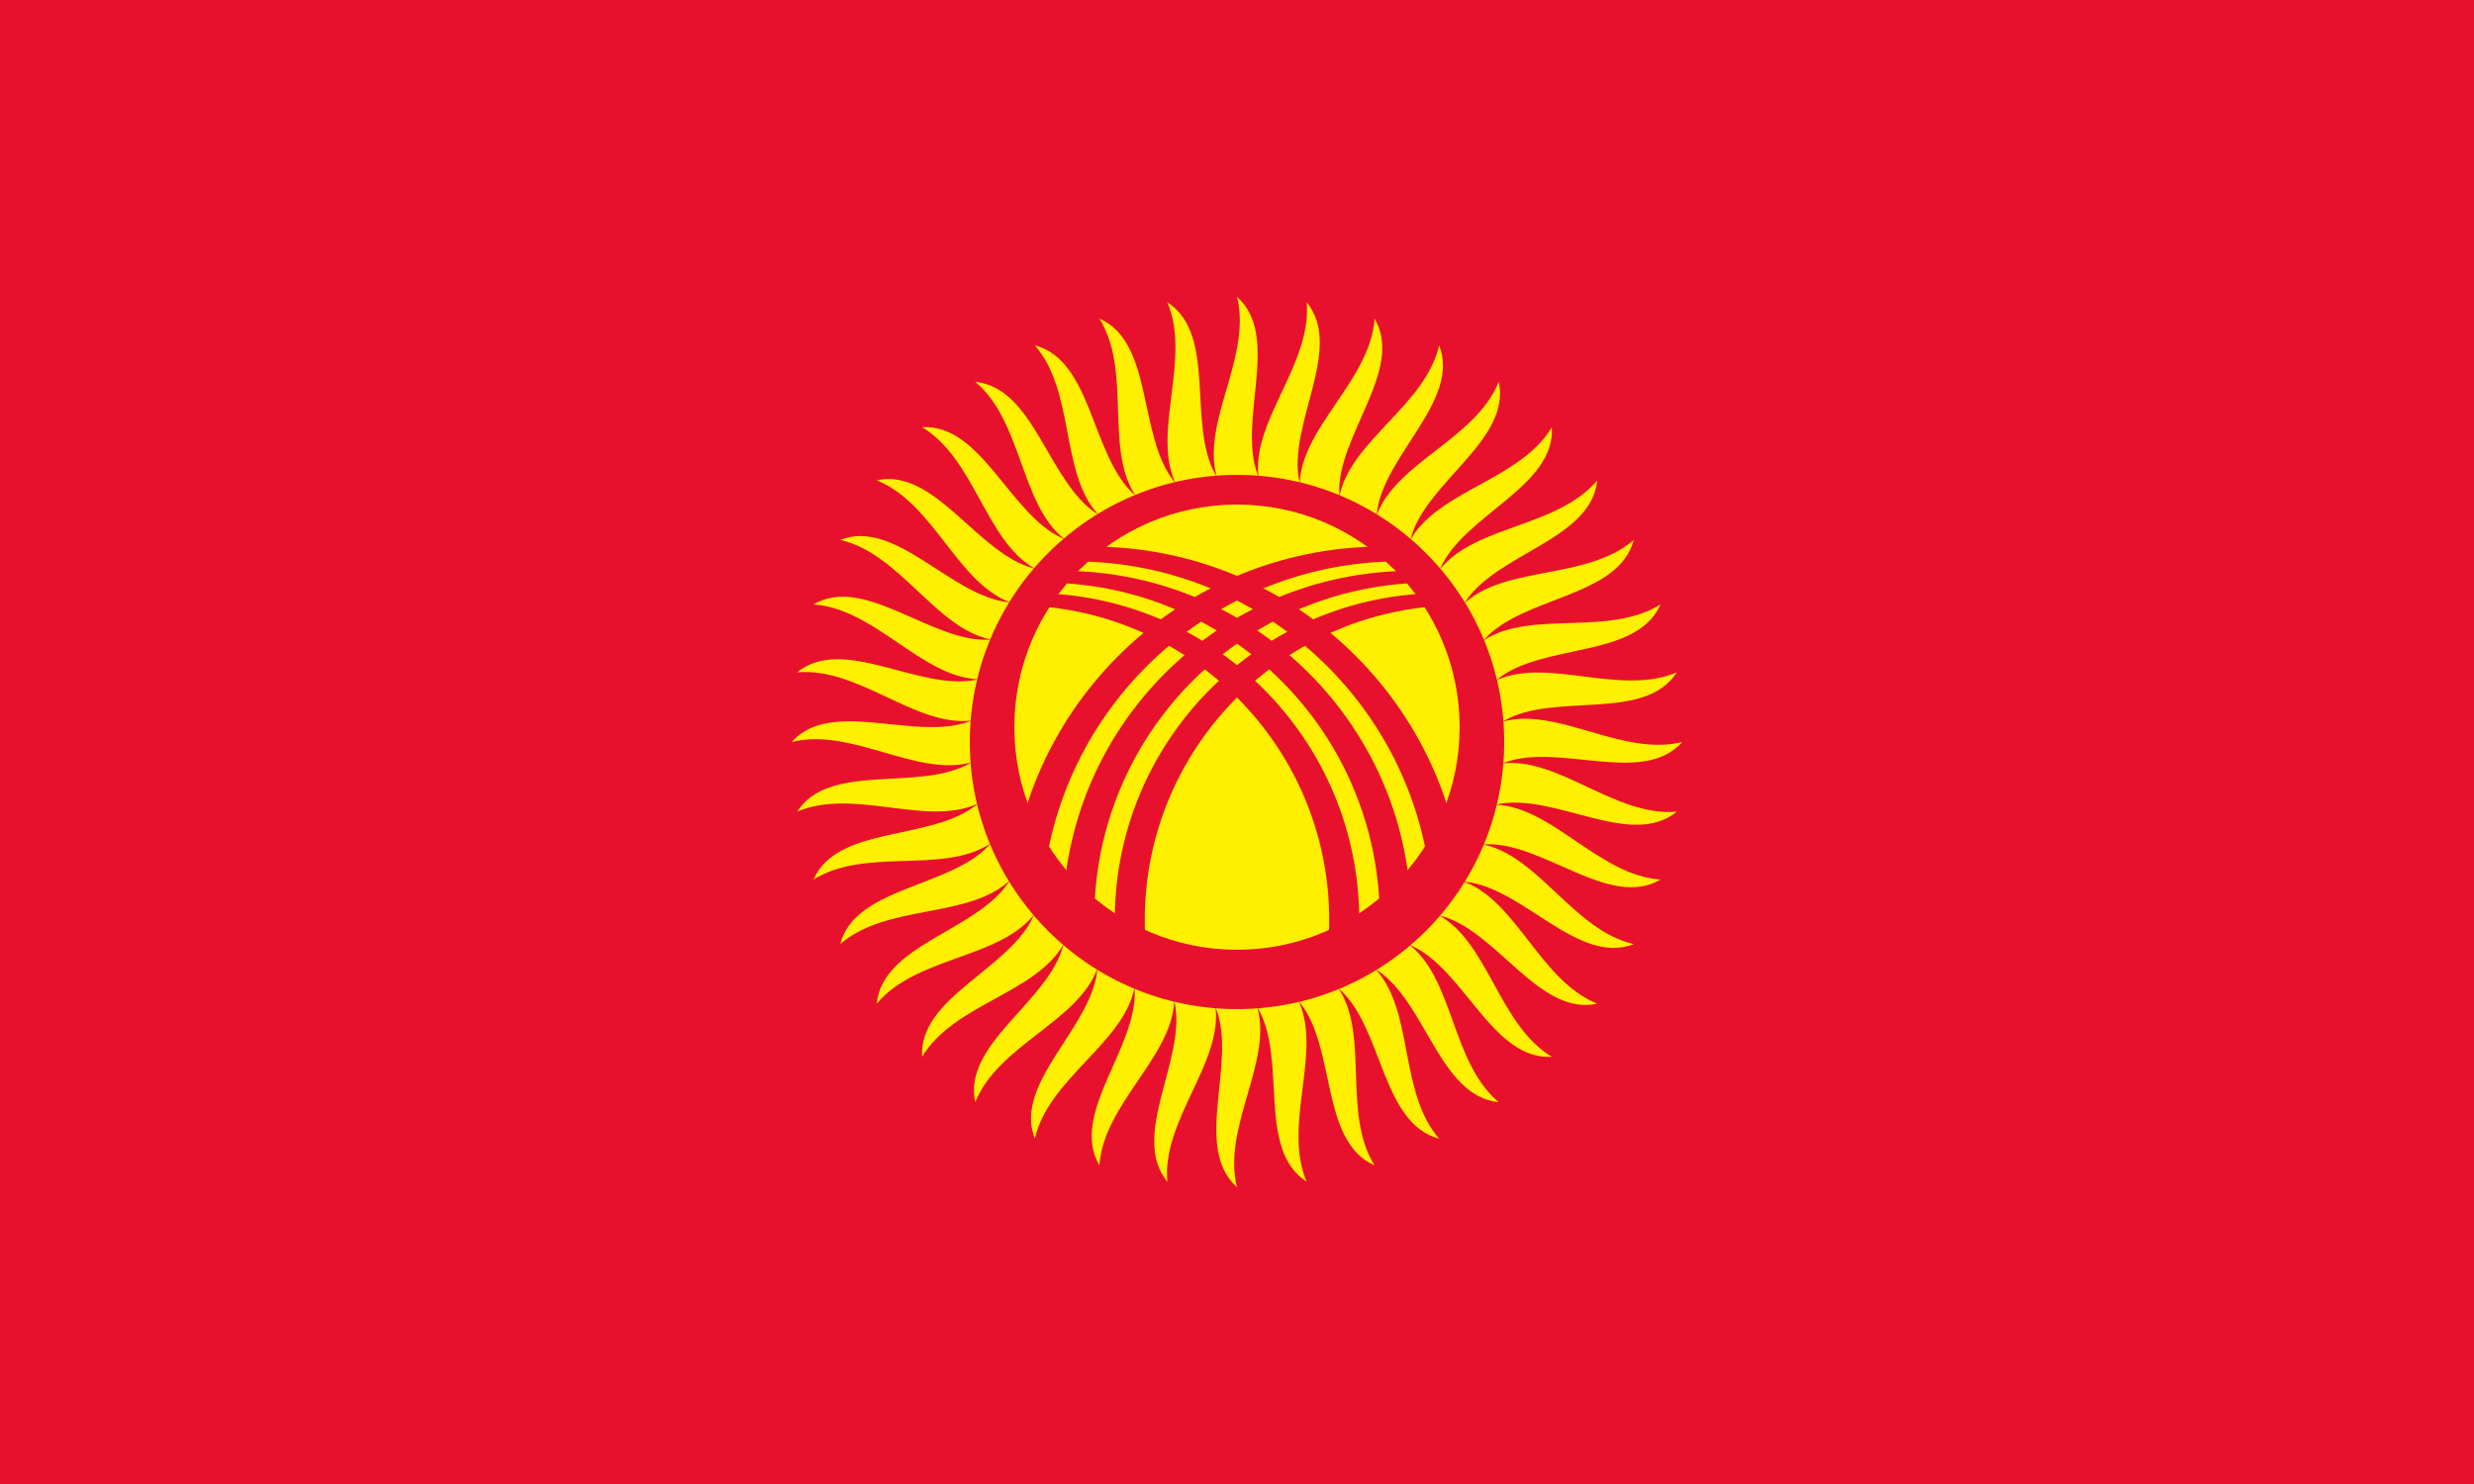
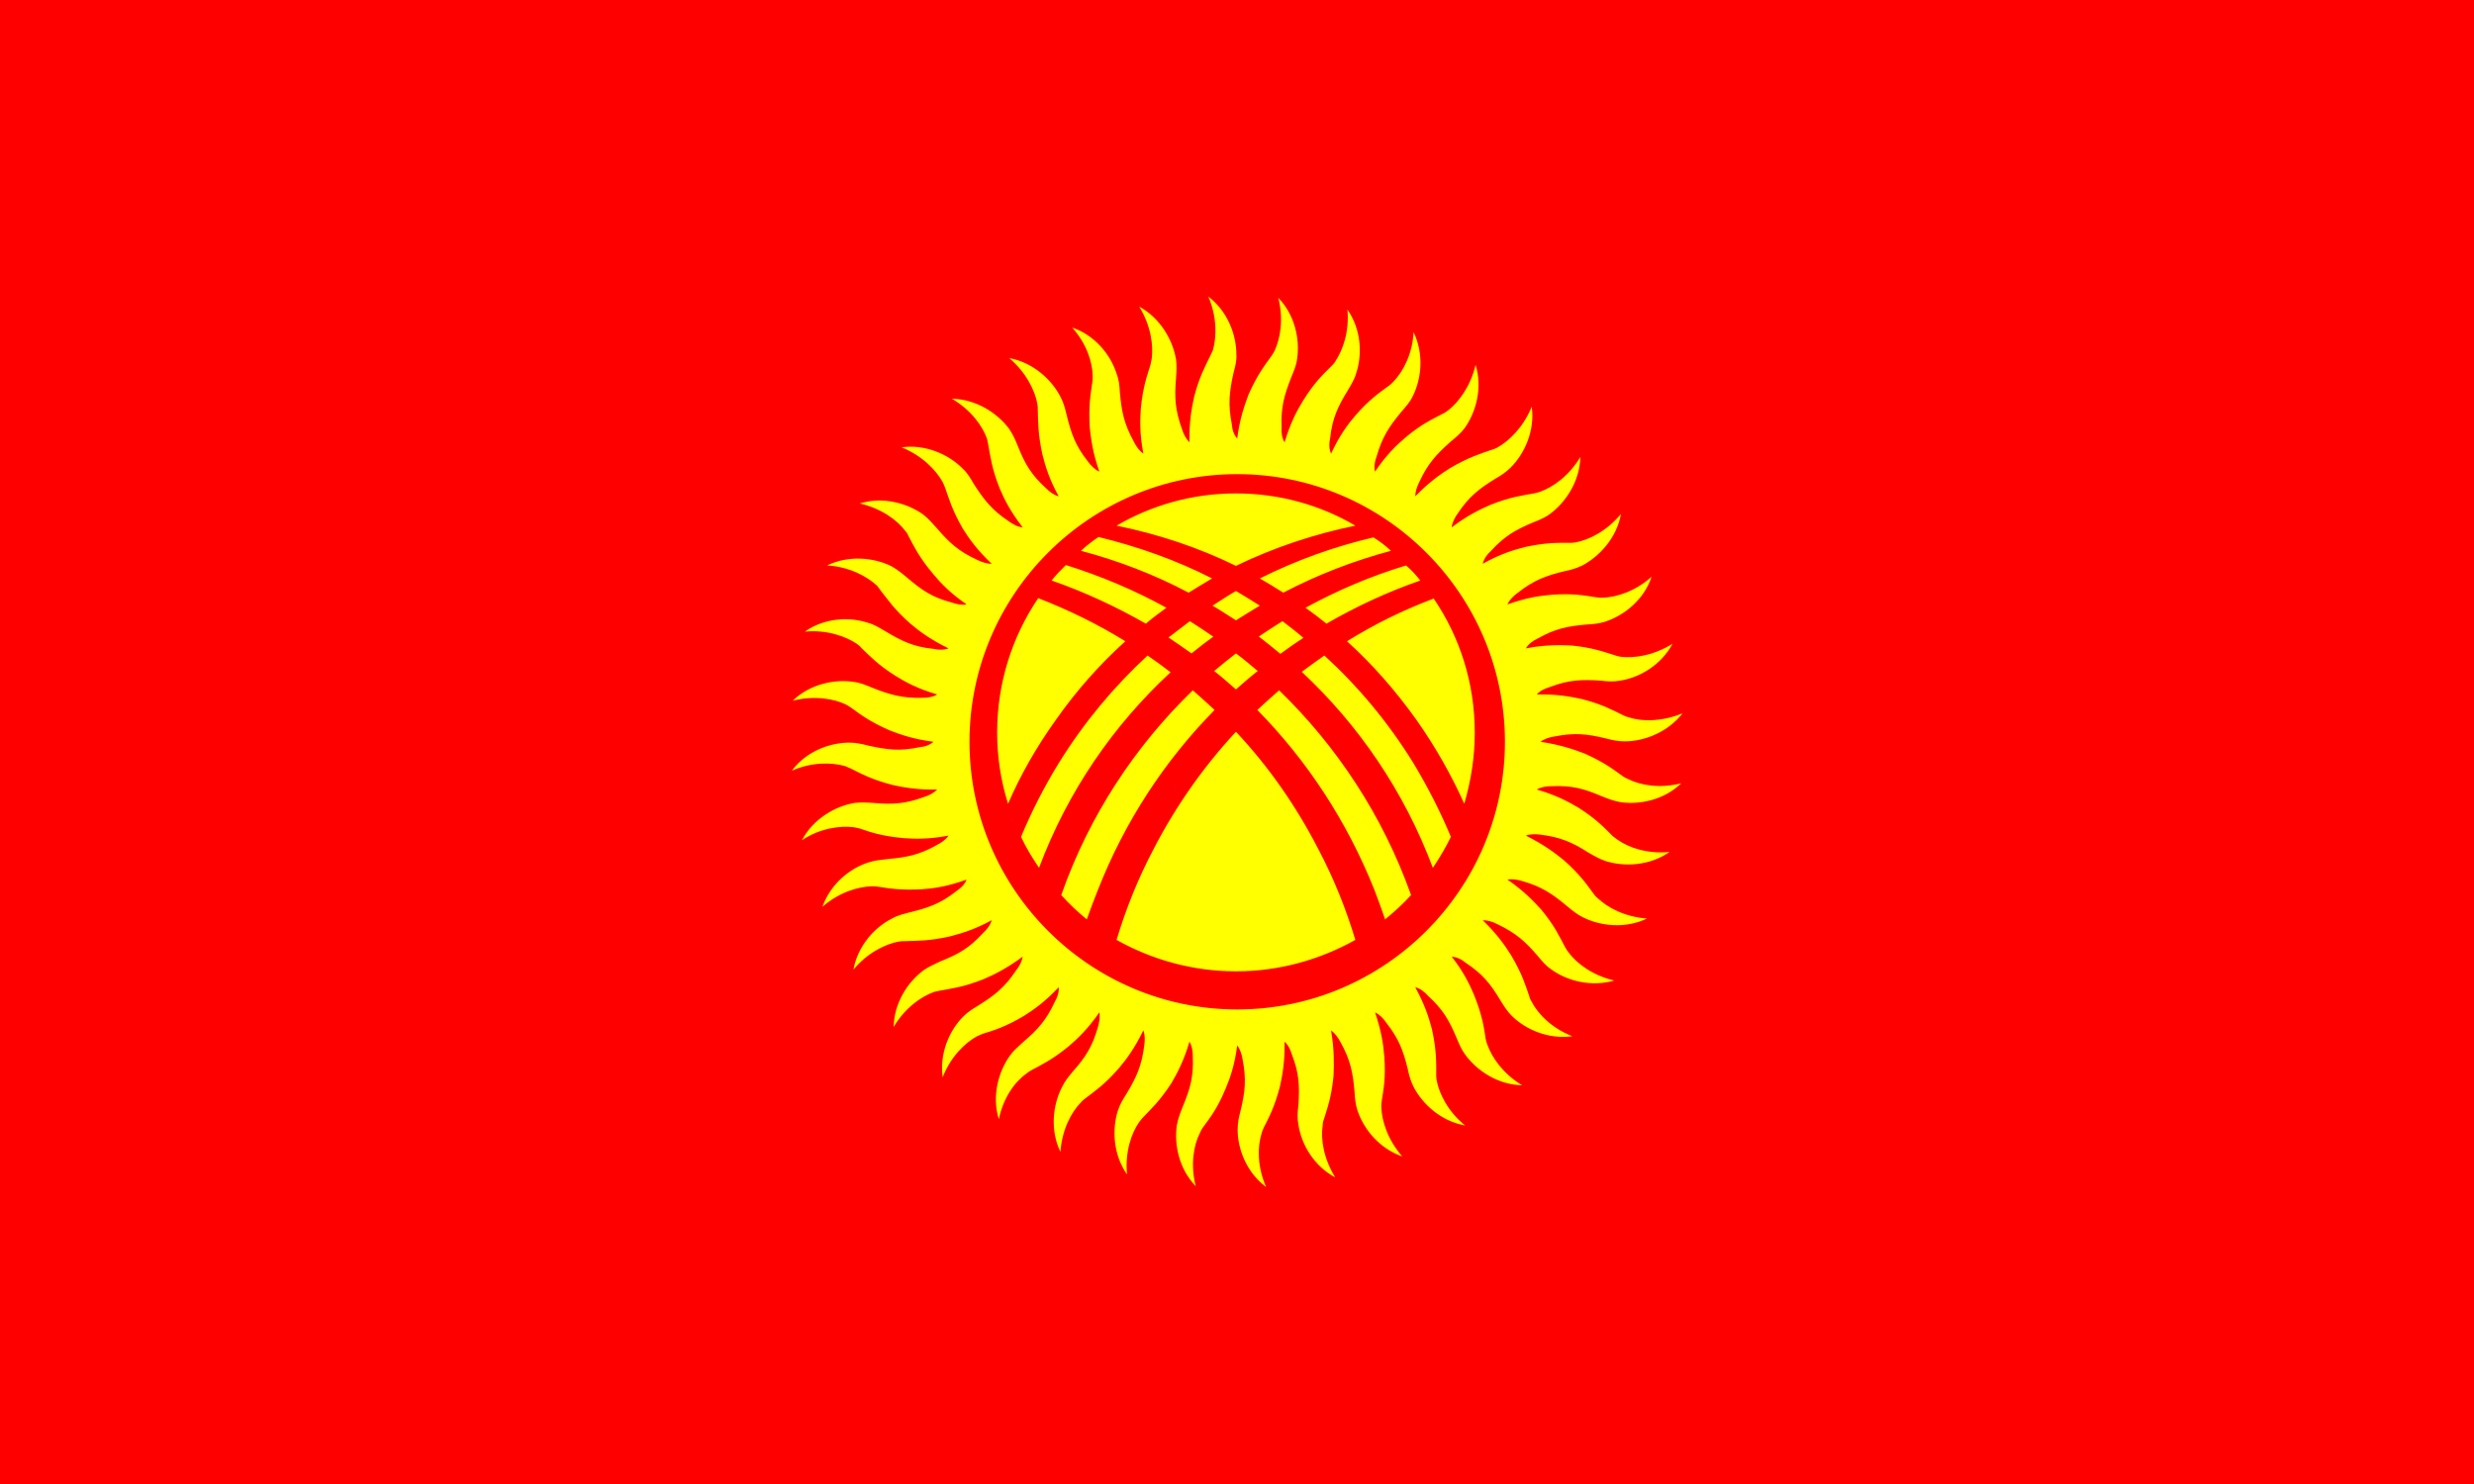
- <svg xmlns="http://www.w3.org/2000/svg" xmlns:xlink="http://www.w3.org/1999/xlink" viewBox="0 0 250 150">
-   <clipPath id="c">
-     <circle r="25" />
-   </clipPath>
-   <rect width="250" height="150" fill="#e8112d" />
-   <g transform="translate(125,75)">
-     <g id="r20" transform="scale(0.25)">
-       <g id="r4">
-         <path id="r1" d="m-8.4,108c8.4,22 -9.6,56 8.4,72c-6,-24 14-50 8.4,-72s-25.2,-22 -16.8,0z" fill="#ffef00" />
-         <use xlink:href="#r1" transform="rotate(90)" />
-         <use xlink:href="#r1" transform="rotate(180)" />
-         <use xlink:href="#r1" transform="rotate(270)" />
-       </g>
-       <use xlink:href="#r4" transform="rotate(18)" />
-       <use xlink:href="#r4" transform="rotate(36)" />
-       <use xlink:href="#r4" transform="rotate(54)" />
-       <use xlink:href="#r4" transform="rotate(72)" />
-     </g>
-     <use xlink:href="#r20" transform="rotate(9)" />
-     <circle r="27" fill="#e8112d" />
-     <circle cy="-1.5" r="22.5" fill="#ffef00" />
-     <g id="x" fill="#e8112d" clip-path="url(#c)">
-       <path d="M-23.055,18a37.755,37.755 0 1,1 75.51,0H52.76a36.26,36.26 0 1,0 -72.521,0z" />
-       <path d="M-17.601,18a35.301,35.301 0 1,1 70.602,0H53.425a33.925,33.925 0 1,0 -67.849,0z" />
-       <path d="M20.7,-15.052a33.052,33.052 0 1,0 0,66.105L22.5,49.82a31.82,31.82 0 1,1 0,-63.64z" />
-     </g>
-     <use xlink:href="#x" transform="scale(-1,1)" />
-   </g>
+ <svg xmlns="http://www.w3.org/2000/svg" viewBox="0 0 1000 600">
+   <path d="M0 0h1000v600H0z" fill="red" />
+   <path d="M454.869 259.272c-11.177-6.943-23.032-12.701-35.225-17.443-10.5 15.58-16.596 34.208-16.596 54.36 0 9.992 1.524 19.645 4.403 28.79 5.08-11.685 11.516-23.031 19.306-33.87a188.215 188.215 0 0128.112-31.837zm-29.806-24.556c13.21 4.573 25.91 10.5 38.104 17.443 2.71-2.37 5.588-4.403 8.298-6.435-12.87-7.113-26.588-12.87-40.644-17.274-2.032 2.033-4.064 4.065-5.758 6.266zm11.855-12.023c15.241 4.064 29.805 9.652 43.522 16.934 3.218-2.032 6.436-3.895 9.484-5.757-14.564-7.452-29.975-12.87-45.894-16.766a57.437 57.437 0 00-7.112 5.589zm14.394-10.161c16.766 3.387 33.023 8.806 48.265 16.257 15.41-7.451 31.668-12.87 48.264-16.257-14.056-8.298-30.652-13.04-48.264-13.04s-34.04 4.742-48.265 13.04zm103.81 4.742a209.349 209.349 0 00-45.893 16.596 283.47 283.47 0 019.484 5.757c13.886-7.282 28.45-12.87 43.522-16.934-2.201-2.033-4.572-3.895-7.112-5.42zm13.21 11.346c-14.056 4.234-27.604 9.991-40.644 17.104a158.93 158.93 0 018.468 6.435c12.023-6.943 24.725-12.87 37.934-17.443-1.694-2.201-3.557-4.233-5.758-6.096zm11.177 13.378a198.118 198.118 0 00-35.055 17.274c10.33 9.314 19.644 19.983 28.112 31.837a204.81 204.81 0 0119.305 33.87c2.71-9.314 4.234-18.798 4.234-28.79 0-20.152-6.097-38.78-16.596-54.19zm-8.298 66.385c-10.161-16.427-22.354-30.991-35.902-43.353-3.048 2.201-6.266 4.403-9.145 6.604 22.862 21.338 41.321 48.095 53.006 79.255 2.71-4.064 5.25-8.298 7.282-12.532-4.234-10.16-9.314-20.152-15.241-29.974zm-53.684-44.03c3.049-2.202 6.097-4.404 9.315-6.436-2.71-2.37-5.589-4.572-8.468-6.774-3.217 2.032-6.435 4.064-9.653 6.266h.17c2.879 2.202 5.758 4.572 8.636 6.943zm-17.95-13.549c3.217-2.032 6.604-4.064 9.652-5.927-3.217-2.032-6.435-4.064-9.652-5.927-3.218 1.863-6.266 3.895-9.484 5.927 3.218 1.863 6.266 3.895 9.484 5.927zm-9.145 6.605c-3.218-2.202-6.266-4.234-9.484-6.266l-8.636 6.605c3.217 2.201 6.265 4.233 9.314 6.435a173.309 173.309 0 018.806-6.774zm9.145 6.774c-2.88 2.201-5.758 4.572-8.806 7.113 3.048 2.37 5.927 4.91 8.806 7.45 2.879-2.54 5.757-5.08 8.806-7.45-2.88-2.371-5.758-4.912-8.806-7.113zm0 31.668a213.913 213.913 0 00-33.362 47.587c-6.266 11.854-11.177 24.217-14.903 36.579 14.226 7.96 30.652 12.701 48.265 12.701s34.039-4.742 48.264-12.701c-3.726-12.362-8.637-24.725-14.903-36.58-9.145-17.78-20.322-33.7-33.361-47.586zm-55.885 64.183c11.007-28.112 27.265-52.667 47.248-72.99-2.88-2.709-5.758-5.249-8.806-7.958-23.2 22.523-41.83 50.465-53.176 82.81a94.433 94.433 0 0010.33 9.823c1.356-3.895 2.88-7.79 4.404-11.685zm64.521-72.99c19.983 20.323 36.24 44.878 47.418 72.99 1.524 3.895 2.879 7.79 4.233 11.685 3.726-3.048 7.282-6.266 10.5-9.822-11.516-32.346-30.144-60.288-53.345-82.811-3.048 2.71-5.927 5.25-8.806 7.959zm-88.23 63.845c11.685-31.16 30.144-57.748 53.175-79.085a186.939 186.939 0 00-9.314-6.774c-13.548 12.531-25.74 27.095-35.902 43.522a215.114 215.114 0 00-15.24 29.805c2.031 4.403 4.571 8.468 7.281 12.532zm80.102-159.187c59.61 0 108.213 48.603 108.213 108.213 0 59.61-48.603 108.214-108.213 108.214-59.61 0-108.214-48.603-108.214-108.214 0-59.61 48.603-108.213 108.214-108.213zm47.756-23.709c-3.048 3.557-6.435 8.129-9.822 15.41-.847-1.862-.847-4.063-.34-6.434.848-7.79 3.05-12.532 7.114-19.137 1.354-2.37 2.71-4.403 3.386-6.943 2.54-7.62 2.033-17.781-3.556-25.74.847 8.975-1.863 16.426-4.91 20.998-.509.847-1.017 1.355-1.694 2.033-3.218 3.217-6.774 6.435-11.347 13.886-2.54 4.064-5.08 8.975-7.451 16.765-1.016-1.693-1.355-3.725-1.185-6.096-.34-7.96 1.016-12.87 3.895-20.152 1.016-2.54 2.032-4.742 2.37-7.452 1.186-7.79-.846-17.781-7.62-24.725 2.201 8.637.846 16.427-1.524 21.508-.508.846-.847 1.524-1.355 2.201-2.71 3.726-5.589 7.451-9.145 15.41-1.693 4.573-3.556 9.823-4.572 17.782-1.355-1.524-2.033-3.556-2.202-5.927-1.524-7.79-1.016-12.87.678-20.49.677-2.541 1.354-4.912 1.185-7.622 0-7.959-3.556-17.442-11.346-23.37 3.556 8.298 3.387 16.258 1.862 21.677-.338.677-.677 1.524-1.016 2.201-2.032 4.234-4.403 8.299-6.604 16.766-1.016 4.742-2.032 10.33-1.863 18.29-1.355-1.355-2.37-3.218-3.048-5.42-2.71-7.62-3.049-12.531-2.371-20.49.17-2.71.339-5.081 0-7.621-1.355-7.96-6.435-16.766-14.903-21.338 4.742 7.62 5.758 15.58 5.08 20.999l-.507 2.54c-1.355 4.403-3.049 8.806-3.895 17.612-.34 4.742-.508 10.33 1.016 18.29-1.694-1.186-2.88-2.879-3.895-4.911-3.895-7.113-4.911-12.024-5.589-19.814-.17-2.71-.339-5.08-1.355-7.62-2.37-7.621-8.806-15.58-17.95-18.629 5.927 6.605 8.298 14.225 8.298 19.814 0 .847 0 1.693-.17 2.54-.677 4.572-1.524 9.314-1.016 17.951.508 4.742 1.186 10.33 3.895 17.95-1.863-.846-3.387-2.37-4.742-4.233-4.91-6.266-6.604-11.007-8.467-18.628-.677-2.71-1.185-4.911-2.54-7.451-3.557-6.944-11.177-13.887-20.66-15.58 6.773 5.757 10.33 13.04 11.346 18.458.169.847.169 1.694.169 2.54.17 4.573 0 9.315 1.863 17.952 1.185 4.572 2.71 9.991 6.604 16.934-1.862-.508-3.556-1.693-5.25-3.387-5.927-5.419-8.467-9.822-11.346-17.104-1.016-2.54-2.032-4.741-3.556-6.943-4.742-6.266-13.21-11.854-23.031-12.024 7.79 4.573 12.362 11.008 14.225 16.258l.508 2.54c.847 4.572 1.355 9.314 4.572 17.443 1.863 4.403 4.403 9.483 9.314 15.75-2.032-.17-3.895-1.186-5.757-2.541-6.605-4.403-9.823-8.467-14.056-15.072-1.355-2.37-2.54-4.403-4.573-6.266-5.588-5.588-14.902-9.822-24.555-8.467 8.298 3.387 13.886 9.144 16.596 14.056.339.677.677 1.524 1.016 2.37 1.524 4.234 2.71 8.807 7.113 16.427 2.54 4.065 5.758 8.637 11.685 14.225-2.032 0-4.065-.677-6.097-1.693-7.282-3.387-11.007-6.774-16.088-12.701-1.863-2.032-3.387-3.895-5.588-5.589-6.436-4.572-16.258-7.282-25.572-4.403 8.806 2.032 15.241 6.774 18.459 11.177.677.678 1.016 1.355 1.355 2.202 2.201 4.064 4.234 8.467 9.822 15.072 3.048 3.725 6.943 7.79 13.548 12.362-1.863.339-3.895 0-6.266-.847-7.62-2.032-11.854-4.91-17.782-9.991-2.032-1.694-3.895-3.218-6.265-4.572-7.113-3.557-17.274-4.573-26.08-.34 8.975.509 16.088 4.404 20.152 8.13.508.677 1.016 1.185 1.524 2.032 2.88 3.556 5.42 7.62 12.024 13.378 3.557 3.048 8.129 6.435 15.41 9.992-1.862.677-4.063.677-6.265.17-7.96-.848-12.532-3.05-19.306-7.114-2.37-1.354-4.403-2.71-6.943-3.387-7.62-2.54-17.612-2.032-25.572 3.557 8.807-.847 16.427 1.863 21 4.91.677.509 1.354 1.017 1.862 1.694 3.387 3.218 6.605 6.774 13.887 11.347 4.064 2.54 9.145 5.25 16.765 7.451-1.693 1.016-3.725 1.355-6.096 1.355-7.96.17-12.87-1.186-20.152-4.065-2.54-1.016-4.742-2.032-7.452-2.37-7.79-1.186-17.781.846-24.725 7.62 8.637-2.201 16.597-.847 21.508 1.524.846.508 1.524.847 2.201 1.355 3.726 2.71 7.451 5.589 15.58 9.145 4.403 1.693 9.653 3.556 17.612 4.572-1.524 1.355-3.556 2.032-5.757 2.202-7.96 1.693-12.87 1.016-20.66-.678-2.541-.677-4.912-1.185-7.622-1.185-7.959 0-17.442 3.556-23.2 11.346 8.128-3.556 16.088-3.387 21.507-1.862.847.338 1.524.677 2.37 1.016 4.065 2.032 8.299 4.403 16.766 6.604 4.573 1.016 10.161 2.032 18.12 1.863-1.354 1.355-3.217 2.37-5.419 3.048-7.451 2.71-12.531 3.049-20.321 2.371-2.71-.17-5.08-.339-7.79 0-7.79 1.355-16.597 6.435-21.169 15.072 7.451-4.911 15.41-5.927 21-5.25.846.17 1.523.339 2.37.508 4.403 1.525 8.806 3.049 17.612 3.895 4.742.34 10.33.508 18.29-1.016-1.186 1.694-2.879 2.88-4.911 3.895-6.943 3.895-12.024 4.911-19.814 5.589-2.71.338-5.08.508-7.62 1.355-7.621 2.37-15.411 8.806-18.629 17.95 6.774-5.927 14.395-8.128 19.983-8.298.847 0 1.694 0 2.54.17 4.403.677 9.145 1.524 17.951 1.016 4.742-.339 10.33-1.186 17.782-3.895-.678 1.863-2.202 3.387-4.234 4.742-6.266 4.91-11.007 6.604-18.628 8.467-2.54.677-4.911 1.185-7.282 2.54-7.113 3.557-13.887 11.177-15.58 20.66 5.588-6.773 12.87-10.33 18.29-11.346.846-.169 1.693-.169 2.54-.169 4.572-.17 9.483 0 17.95-1.863 4.573-1.185 9.992-2.71 17.105-6.604-.508 1.862-1.863 3.725-3.557 5.25-5.419 5.927-9.822 8.467-17.104 11.346-2.37 1.185-4.572 2.032-6.774 3.556-6.435 4.742-12.023 13.21-12.193 23.031 4.573-7.79 11.177-12.362 16.427-14.225.847-.17 1.524-.339 2.37-.508 4.573-.847 9.315-1.355 17.444-4.572 4.403-1.863 9.483-4.403 15.918-9.145-.338 1.863-1.185 3.726-2.71 5.588-4.402 6.605-8.297 9.823-15.071 14.056-2.202 1.355-4.234 2.54-6.266 4.573-5.588 5.588-9.653 14.902-8.298 24.555 3.218-8.298 8.975-13.886 13.887-16.596.846-.339 1.524-.677 2.37-1.016 4.403-1.355 8.976-2.71 16.427-7.113 4.065-2.54 8.637-5.758 14.225-11.685.17 2.032-.508 4.065-1.693 6.097-3.387 7.282-6.774 11.007-12.701 16.088-2.032 1.863-3.895 3.387-5.42 5.588-4.572 6.436-7.281 16.258-4.402 25.572 1.862-8.806 6.604-15.241 11.177-18.459.677-.508 1.354-1.016 2.032-1.355 4.064-2.201 8.467-4.234 15.241-9.822 3.556-3.048 7.62-6.943 12.193-13.548.339 1.863 0 4.064-.677 6.266-2.202 7.62-4.911 11.854-10.161 17.782-1.694 2.032-3.218 3.895-4.403 6.435-3.556 7.112-4.742 17.104-.508 25.91.677-8.975 4.403-16.088 8.298-19.983.508-.677 1.185-1.185 1.863-1.694 3.725-2.878 7.62-5.419 13.378-12.023 3.048-3.557 6.435-8.129 9.992-15.41.677 1.862.677 4.063.338 6.265-1.016 7.96-3.048 12.532-7.112 19.306-1.524 2.37-2.71 4.403-3.557 6.943-2.37 7.62-1.862 17.781 3.726 25.74-.847-8.975 1.694-16.595 4.911-21.168.508-.677 1.016-1.354 1.524-1.862 3.218-3.387 6.774-6.605 11.516-13.887 2.37-4.064 5.08-9.145 7.282-16.765 1.016 1.693 1.355 3.725 1.355 6.096.338 7.96-1.016 12.87-4.065 20.152-1.016 2.54-1.862 4.742-2.37 7.452-1.186 7.79.846 17.781 7.62 24.725-2.201-8.637-.847-16.597 1.694-21.508.338-.846.677-1.524 1.185-2.201 2.71-3.726 5.758-7.451 9.145-15.58 1.863-4.403 3.726-9.653 4.742-17.612 1.185 1.524 1.862 3.556 2.201 5.757 1.524 7.96 1.016 12.87-.847 20.66-.677 2.541-1.185 4.912-1.185 7.622 0 7.959 3.726 17.442 11.516 23.2-3.557-8.128-3.557-16.088-1.863-21.507.17-.847.508-1.524.847-2.37 2.032-4.065 4.403-8.299 6.604-16.766 1.016-4.573 2.032-10.161 1.863-18.12 1.524 1.354 2.37 3.217 3.048 5.419 2.88 7.451 3.049 12.531 2.54 20.49-.338 2.541-.508 4.912 0 7.621 1.186 7.96 6.266 16.766 14.903 21.338-4.742-7.62-5.927-15.58-5.08-20.999 0-.847.169-1.693.508-2.54 1.354-4.403 3.048-8.806 3.895-17.612.169-4.742.338-10.33-1.016-18.29 1.524 1.186 2.879 2.879 3.895 4.911 3.895 6.943 4.91 12.024 5.588 19.814.17 2.71.339 5.08 1.186 7.62 2.54 7.621 8.806 15.411 18.12 18.629-5.927-6.774-8.298-14.395-8.468-19.983 0-.847 0-1.694.17-2.54.677-4.403 1.693-9.145 1.016-17.951-.339-4.742-1.186-10.33-3.726-17.782 1.694.847 3.218 2.202 4.573 4.234 4.91 6.266 6.773 11.007 8.636 18.628.508 2.54 1.186 4.911 2.371 7.282 3.726 7.113 11.177 13.887 20.83 15.58-6.943-5.588-10.5-12.87-11.516-18.29-.169-.846-.169-1.693-.169-2.54 0-4.572.17-9.314-1.694-17.95-1.185-4.573-2.878-9.992-6.773-17.105 2.032.508 3.725 1.863 5.25 3.557 5.927 5.419 8.467 9.822 11.515 17.104 1.016 2.37 1.863 4.572 3.556 6.774 4.742 6.435 13.21 12.023 22.862 12.193-7.62-4.573-12.193-11.177-14.056-16.427-.338-.847-.508-1.524-.677-2.37-.677-4.573-1.355-9.315-4.572-17.444-1.863-4.403-4.234-9.483-9.145-15.75 2.032.17 3.895 1.017 5.758 2.541 6.604 4.403 9.822 8.298 13.886 15.072 1.355 2.202 2.71 4.403 4.573 6.266 5.588 5.588 14.902 9.653 24.555 8.298-8.298-3.218-13.886-8.975-16.427-13.887-.508-.846-.846-1.524-1.016-2.37-1.524-4.403-2.879-8.976-7.282-16.427-2.54-4.065-5.758-8.637-11.515-14.225 1.862 0 3.895.508 6.096 1.693 7.113 3.387 11.008 6.774 16.088 12.701 1.694 2.032 3.218 3.895 5.42 5.42 6.435 4.741 16.257 7.281 25.57 4.572-8.636-2.032-15.071-6.774-18.458-11.347-.508-.677-1.016-1.354-1.355-2.032-2.201-4.064-4.064-8.467-9.653-15.241-3.217-3.556-7.112-7.62-13.717-12.193 2.032-.339 4.064 0 6.266.677 7.62 2.202 11.854 5.08 17.95 10.161 2.033 1.694 3.896 3.218 6.267 4.403 7.112 3.556 17.104 4.742 25.91.508-8.975-.677-15.919-4.403-19.983-8.298-.677-.508-1.185-1.185-1.694-1.863-2.71-3.725-5.419-7.62-11.854-13.378-3.726-3.048-8.298-6.435-15.41-9.992 1.862-.677 3.894-.677 6.265-.338 7.79 1.016 12.532 3.048 19.137 7.282 2.37 1.354 4.403 2.54 6.943 3.387 7.62 2.37 17.781 1.862 25.74-3.726-8.975.847-16.426-1.694-20.998-4.911l-2.033-1.524c-3.217-3.218-6.435-6.774-13.886-11.516-4.064-2.37-8.976-5.08-16.766-7.282 1.694-1.016 3.895-1.355 6.097-1.355 8.129-.338 13.04 1.016 20.152 4.065 2.54 1.016 4.742 1.862 7.452 2.37 7.79 1.186 17.781-.846 24.725-7.62-8.637 2.201-16.427.847-21.508-1.694-.677-.338-1.524-.677-2.201-1.185-3.726-2.71-7.451-5.589-15.41-9.145-4.404-1.693-9.823-3.556-17.782-4.742 1.524-1.185 3.556-1.862 5.927-2.201 7.79-1.524 12.87-1.016 20.49.847 2.541.677 4.912 1.185 7.622 1.185 7.959 0 17.442-3.726 23.37-11.346-8.298 3.387-16.258 3.387-21.508 1.693-.846-.17-1.693-.508-2.37-.847-4.234-2.032-8.299-4.403-16.766-6.604-4.742-1.016-10.16-2.032-18.29-1.863 1.355-1.524 3.218-2.37 5.42-3.048 7.62-2.88 12.7-3.049 20.49-2.54 2.71.338 5.081.508 7.79 0 7.79-1.186 16.597-6.266 21.17-14.903-7.621 4.742-15.411 5.927-21 5.25-.847-.17-1.693-.339-2.54-.678-4.403-1.354-8.806-3.048-17.443-3.895-4.742-.17-10.5-.338-18.29 1.186 1.017-1.694 2.71-3.049 4.912-4.065 6.943-3.895 11.854-4.91 19.644-5.588 2.71-.17 5.08-.339 7.62-1.186 7.621-2.54 15.58-8.806 18.629-18.12-6.605 5.927-14.225 8.298-19.814 8.468-.847 0-1.693 0-2.54-.17-4.573-.677-9.314-1.693-17.951-1.016-4.742.339-10.33 1.186-17.95 3.895.846-1.863 2.37-3.387 4.233-4.742 6.266-4.91 11.007-6.773 18.628-8.636 2.71-.508 4.911-1.186 7.451-2.371 6.944-3.726 13.887-11.177 15.58-20.83-5.757 6.943-12.87 10.5-18.459 11.516-.846.169-1.693.169-2.54.169-4.572 0-9.314-.17-17.781 1.694-4.742 1.185-10.161 2.878-17.104 6.773.508-2.032 1.693-3.725 3.387-5.25 5.419-5.927 9.822-8.467 17.104-11.515 2.54-1.016 4.741-1.863 6.943-3.556 6.266-4.742 11.854-13.21 12.024-22.862-4.573 7.62-11.008 12.193-16.258 14.056-.846.338-1.693.508-2.54.677-4.572.847-9.314 1.355-17.443 4.572-4.234 1.863-9.314 4.234-15.75 9.145.17-1.863 1.186-3.895 2.541-5.758 4.403-6.604 8.467-9.822 15.072-13.886 2.37-1.355 4.403-2.71 6.266-4.573 5.588-5.588 9.822-14.902 8.467-24.555-3.387 8.298-9.144 13.886-14.056 16.596-.677.339-1.524.677-2.201.847-4.403 1.524-8.976 2.879-16.596 7.282-4.065 2.54-8.637 5.758-14.225 11.515 0-1.862.677-3.895 1.693-5.927 3.387-7.282 6.774-11.007 12.701-16.257 2.032-1.694 3.895-3.218 5.589-5.42 4.572-6.435 7.282-16.257 4.403-25.57-2.033 8.636-6.774 15.071-11.177 18.458-.678.508-1.355 1.016-2.202 1.355-4.064 2.201-8.467 4.064-15.072 9.653-3.725 3.217-7.79 7.112-12.193 13.717-.508-1.863-.17-4.064.678-6.266 2.201-7.62 4.91-11.854 9.991-17.95 1.694-2.033 3.387-3.727 4.572-6.267 3.557-7.112 4.573-17.104.34-25.91-.509 8.975-4.235 15.919-8.13 19.983-.677.677-1.185 1.185-1.862 1.694-3.726 2.71-7.79 5.419-13.548 12.023z" fill="#ff0" />
</svg>
